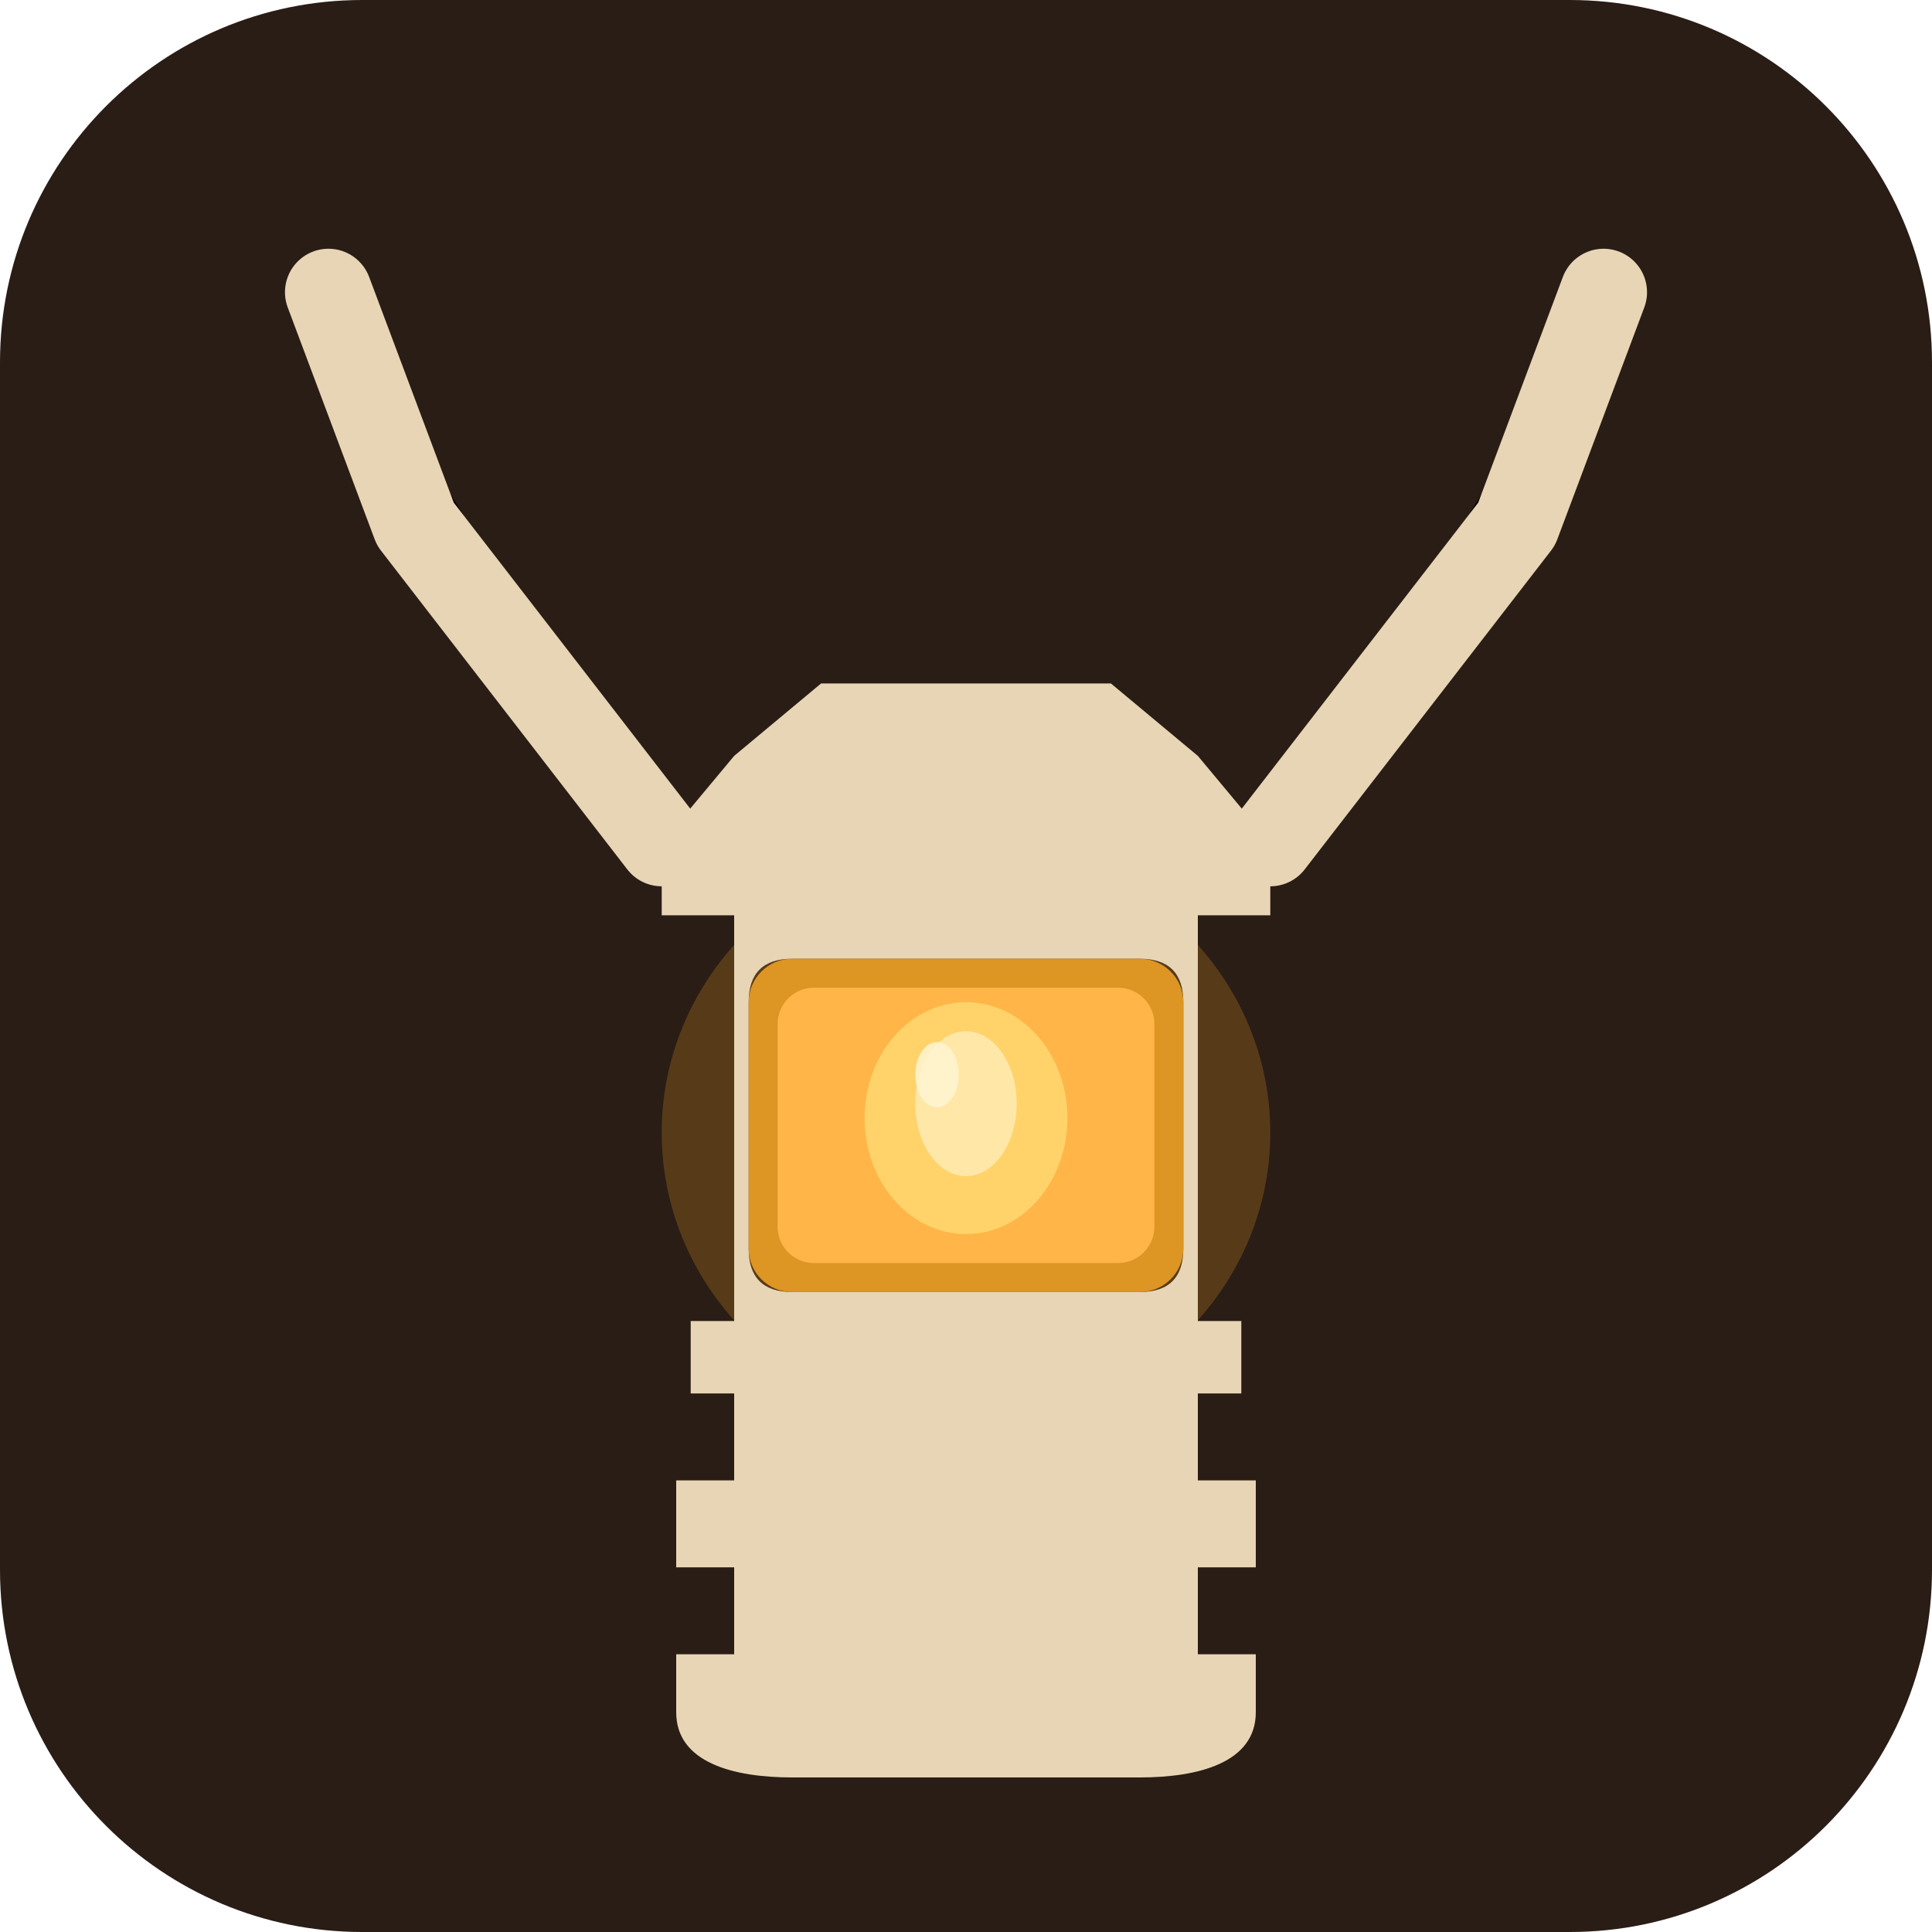
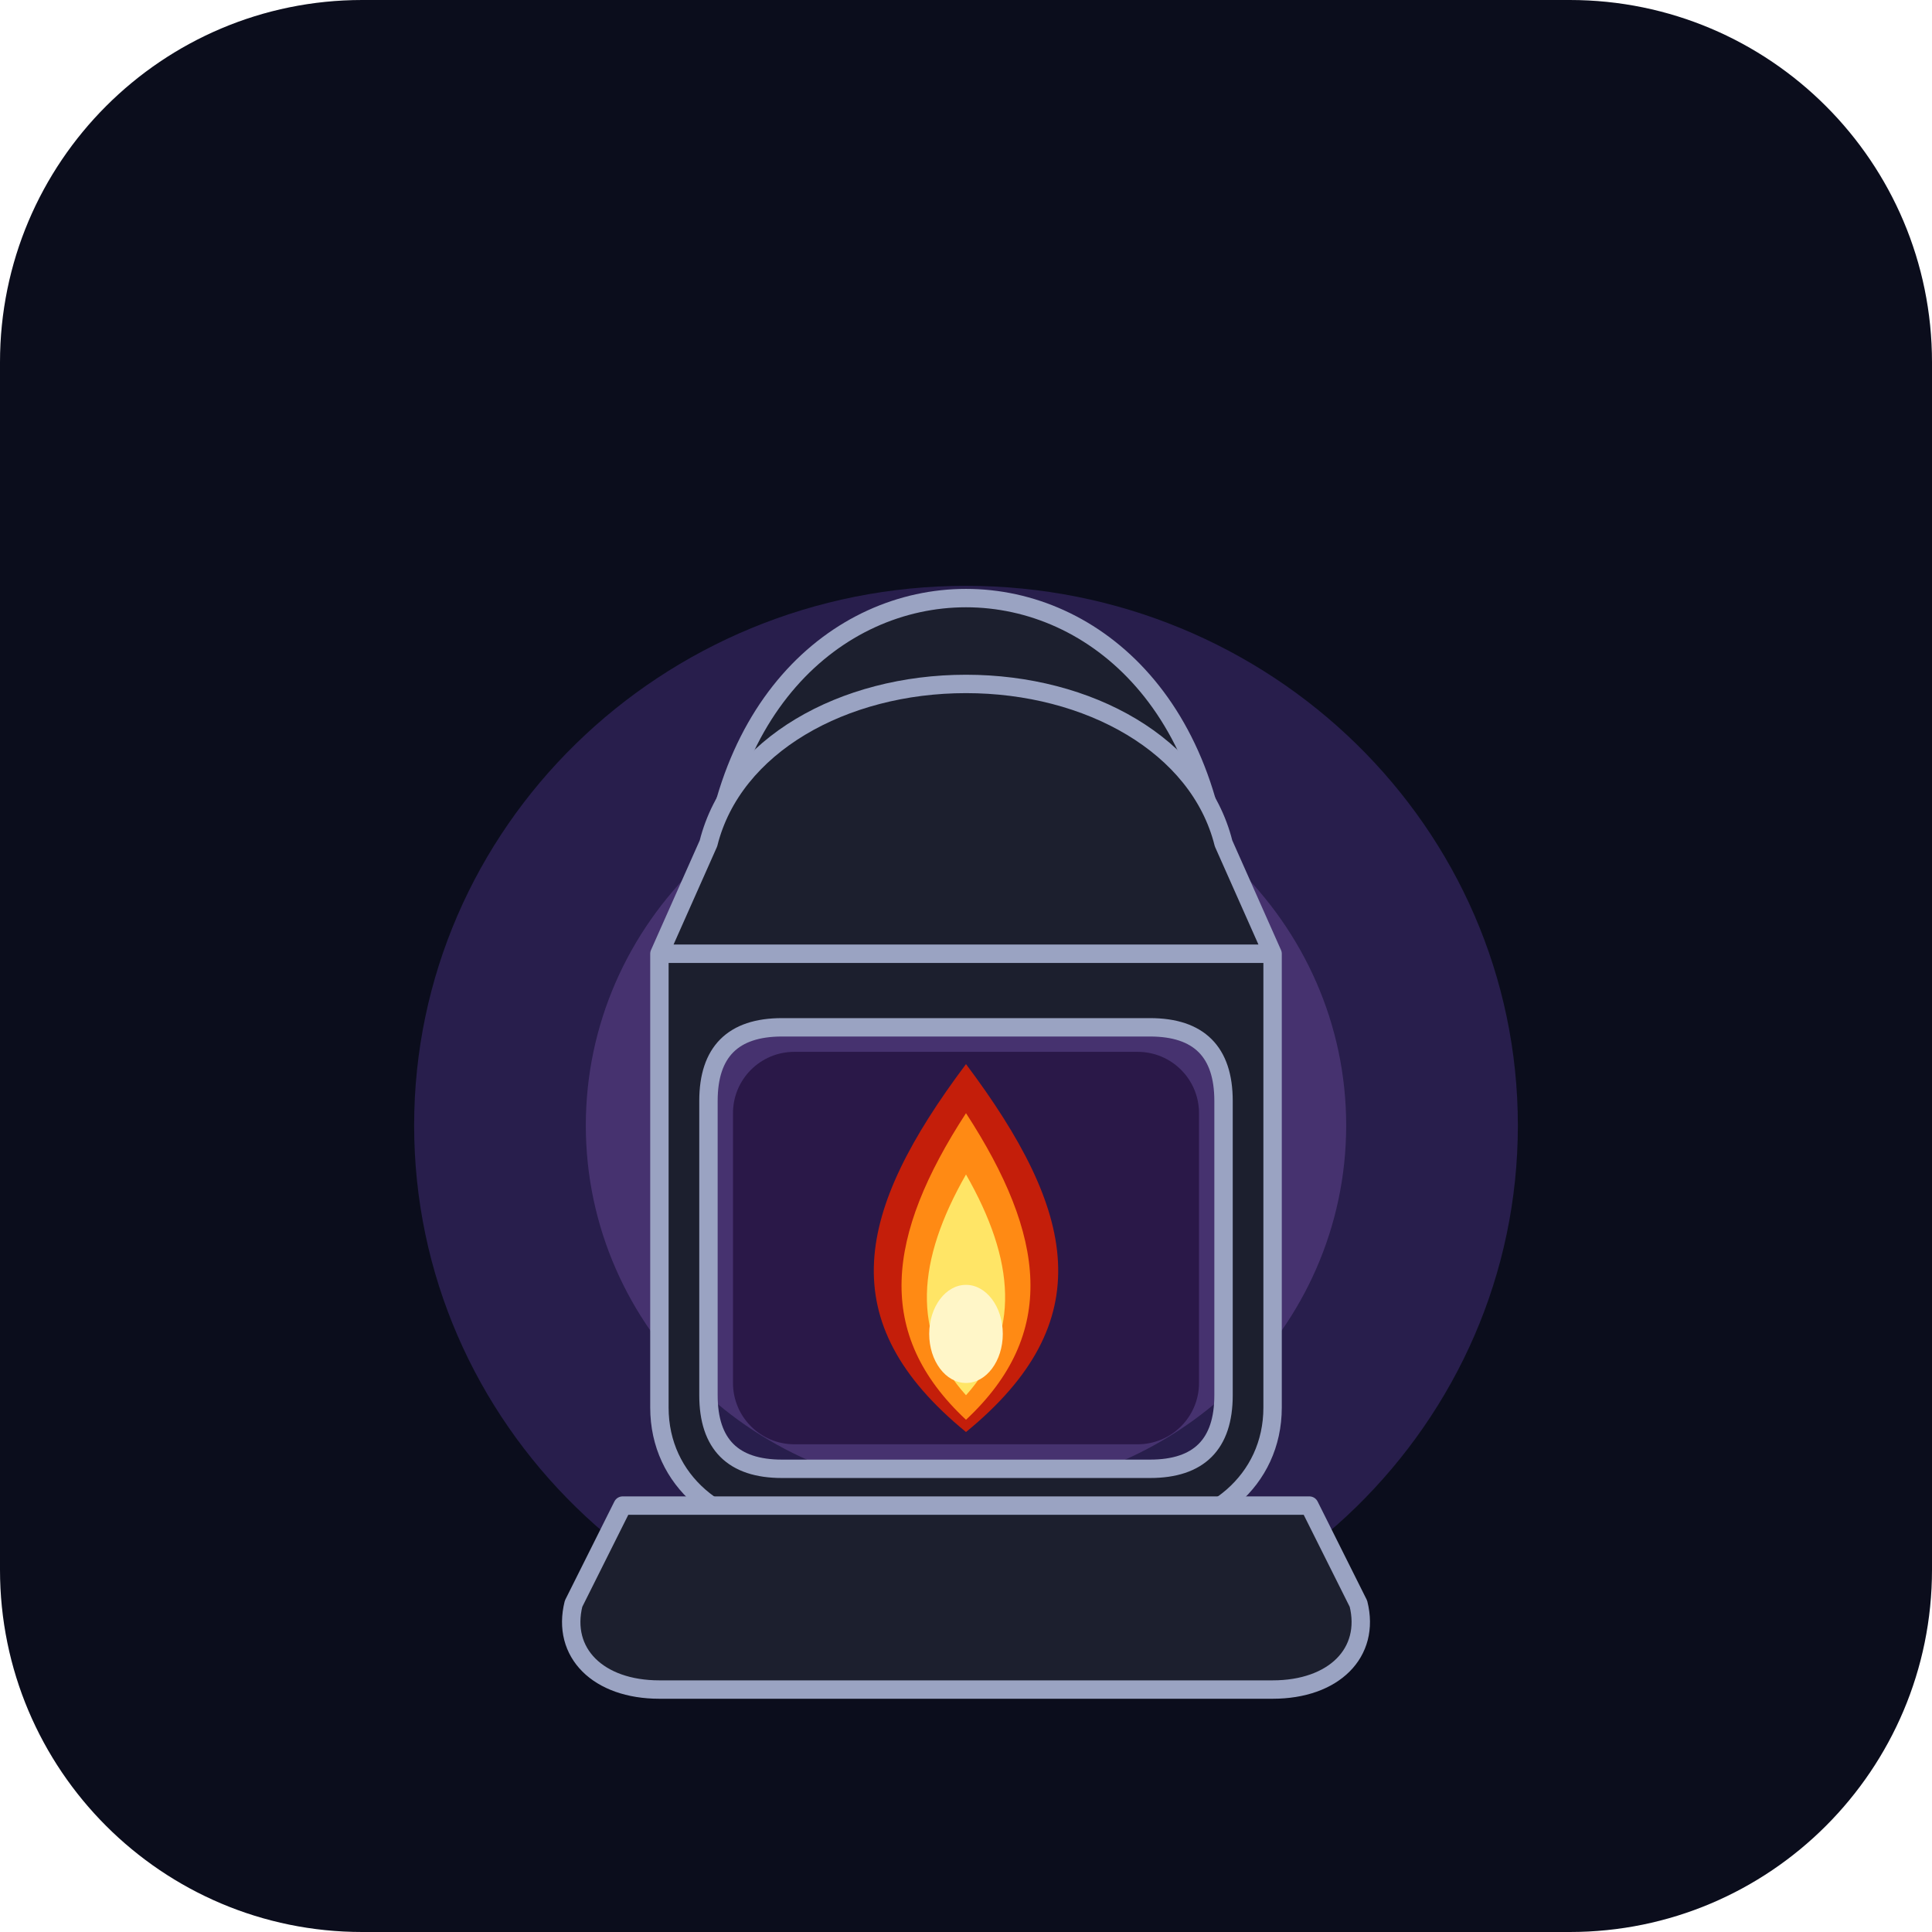
<svg xmlns="http://www.w3.org/2000/svg" viewBox="0 0 64 64">
-   <rect width="64" height="64" rx="12" fill="#2A1D16" />
-   <svg x="8" y="4" width="48" height="56" viewBox="0 0 200 230" color="#E7D5B5">
-     <ellipse cx="100" cy="138" rx="42" ry="40" fill="#F5A524" opacity=".22" />
-     <path d="M58 98 L24 54 L12 22" stroke="currentColor" stroke-width="12" stroke-linecap="round" stroke-linejoin="round" />
-     <path d="M142 98 L176 54 L188 22" stroke="currentColor" stroke-width="12" stroke-linecap="round" stroke-linejoin="round" />
-     <path fill="currentColor" fill-rule="evenodd" d="     M80 76     H120     L132 86     L142 98     V108     H132     V164     H138     V174     H132     V186     H140     V198     H132     V210     H140     V218     C140 225 132 227 124 227     H76     C68 227 60 225 60 218     V210     H68     V198     H60     V186     H68     V174     H62     V164     H68     V108     H58     V98     L68 86     Z     M76 114     H124     C128 114 130 116 130 120     V154     C130 158 128 160 124 160     H76     C72 160 70 158 70 154     V120     C70 116 72 114 76 114     Z" />
-     <rect x="70" y="114" width="60" height="46" rx="6" fill="#F5A524" opacity=".85" />
-     <rect x="74" y="118" width="52" height="38" rx="5" fill="#FFB547" />
-     <ellipse cx="100" cy="136" rx="14" ry="16" fill="#FFD36A" />
-     <ellipse cx="100" cy="134" rx="7" ry="10" fill="#FFE7A8" />
-     <ellipse cx="96" cy="130" rx="3" ry="4.5" fill="#FFF6D2" opacity=".85" />
+   <rect width="64" height="64" rx="12" fill="#0B0D1C" />
+   <svg x="6" y="6" width="52" height="52" viewBox="0 0 256 256">
+     <ellipse cx="128" cy="154" rx="90" ry="88" fill="#8B5CF6" opacity=".22" />
+     <ellipse cx="128" cy="154" rx="62" ry="60" fill="#C084FC" opacity=".2" />
+     <path fill="#1C1F2E" stroke="#9AA3C2" stroke-width="3" stroke-linejoin="round" d="M86 122C86 50 170 50 170 122h-22C148 76 108 76 108 122Z" />
+     <path fill="#1C1F2E" stroke="#9AA3C2" stroke-width="3" stroke-linejoin="round" fill-rule="evenodd" d="M86 108c4-16 22-26 42-26s38 10 42 26l8 18H78l8-18Zm-8 18h100v74c0 12-10 20-22 20H100c-12 0-22-8-22-20V126Zm20 12h60c8 0 12 4 12 12v48c0 8-4 12-12 12H98c-8 0-12-4-12-12v-48c0-8 4-12 12-12Z" />
+     <rect x="90" y="142" width="76" height="64" rx="10" fill="#2A1848" />
+     <path fill="#C41E0A" d="M128 144c-18 24-22 42-0 60 22-18 18-36 0-60z" />
+     <path fill="#FF8A14" d="M128 152c-13 20-15 36 0 50 15-14 13-30 0-50z" />
+     <path fill="#FFE566" d="M128 162c-8 14-9 26 0 36 9-10 8-22 0-36z" />
+     <ellipse cx="128" cy="188" rx="6" ry="8" fill="#FFF6C8" />
+     <path fill="#1C1F2E" stroke="#9AA3C2" stroke-width="3" stroke-linejoin="round" d="M72 216h112l8 16c2 8-4 14-14 14H78c-10 0-16-6-14-14l8-16Z" />
  </svg>
</svg>
